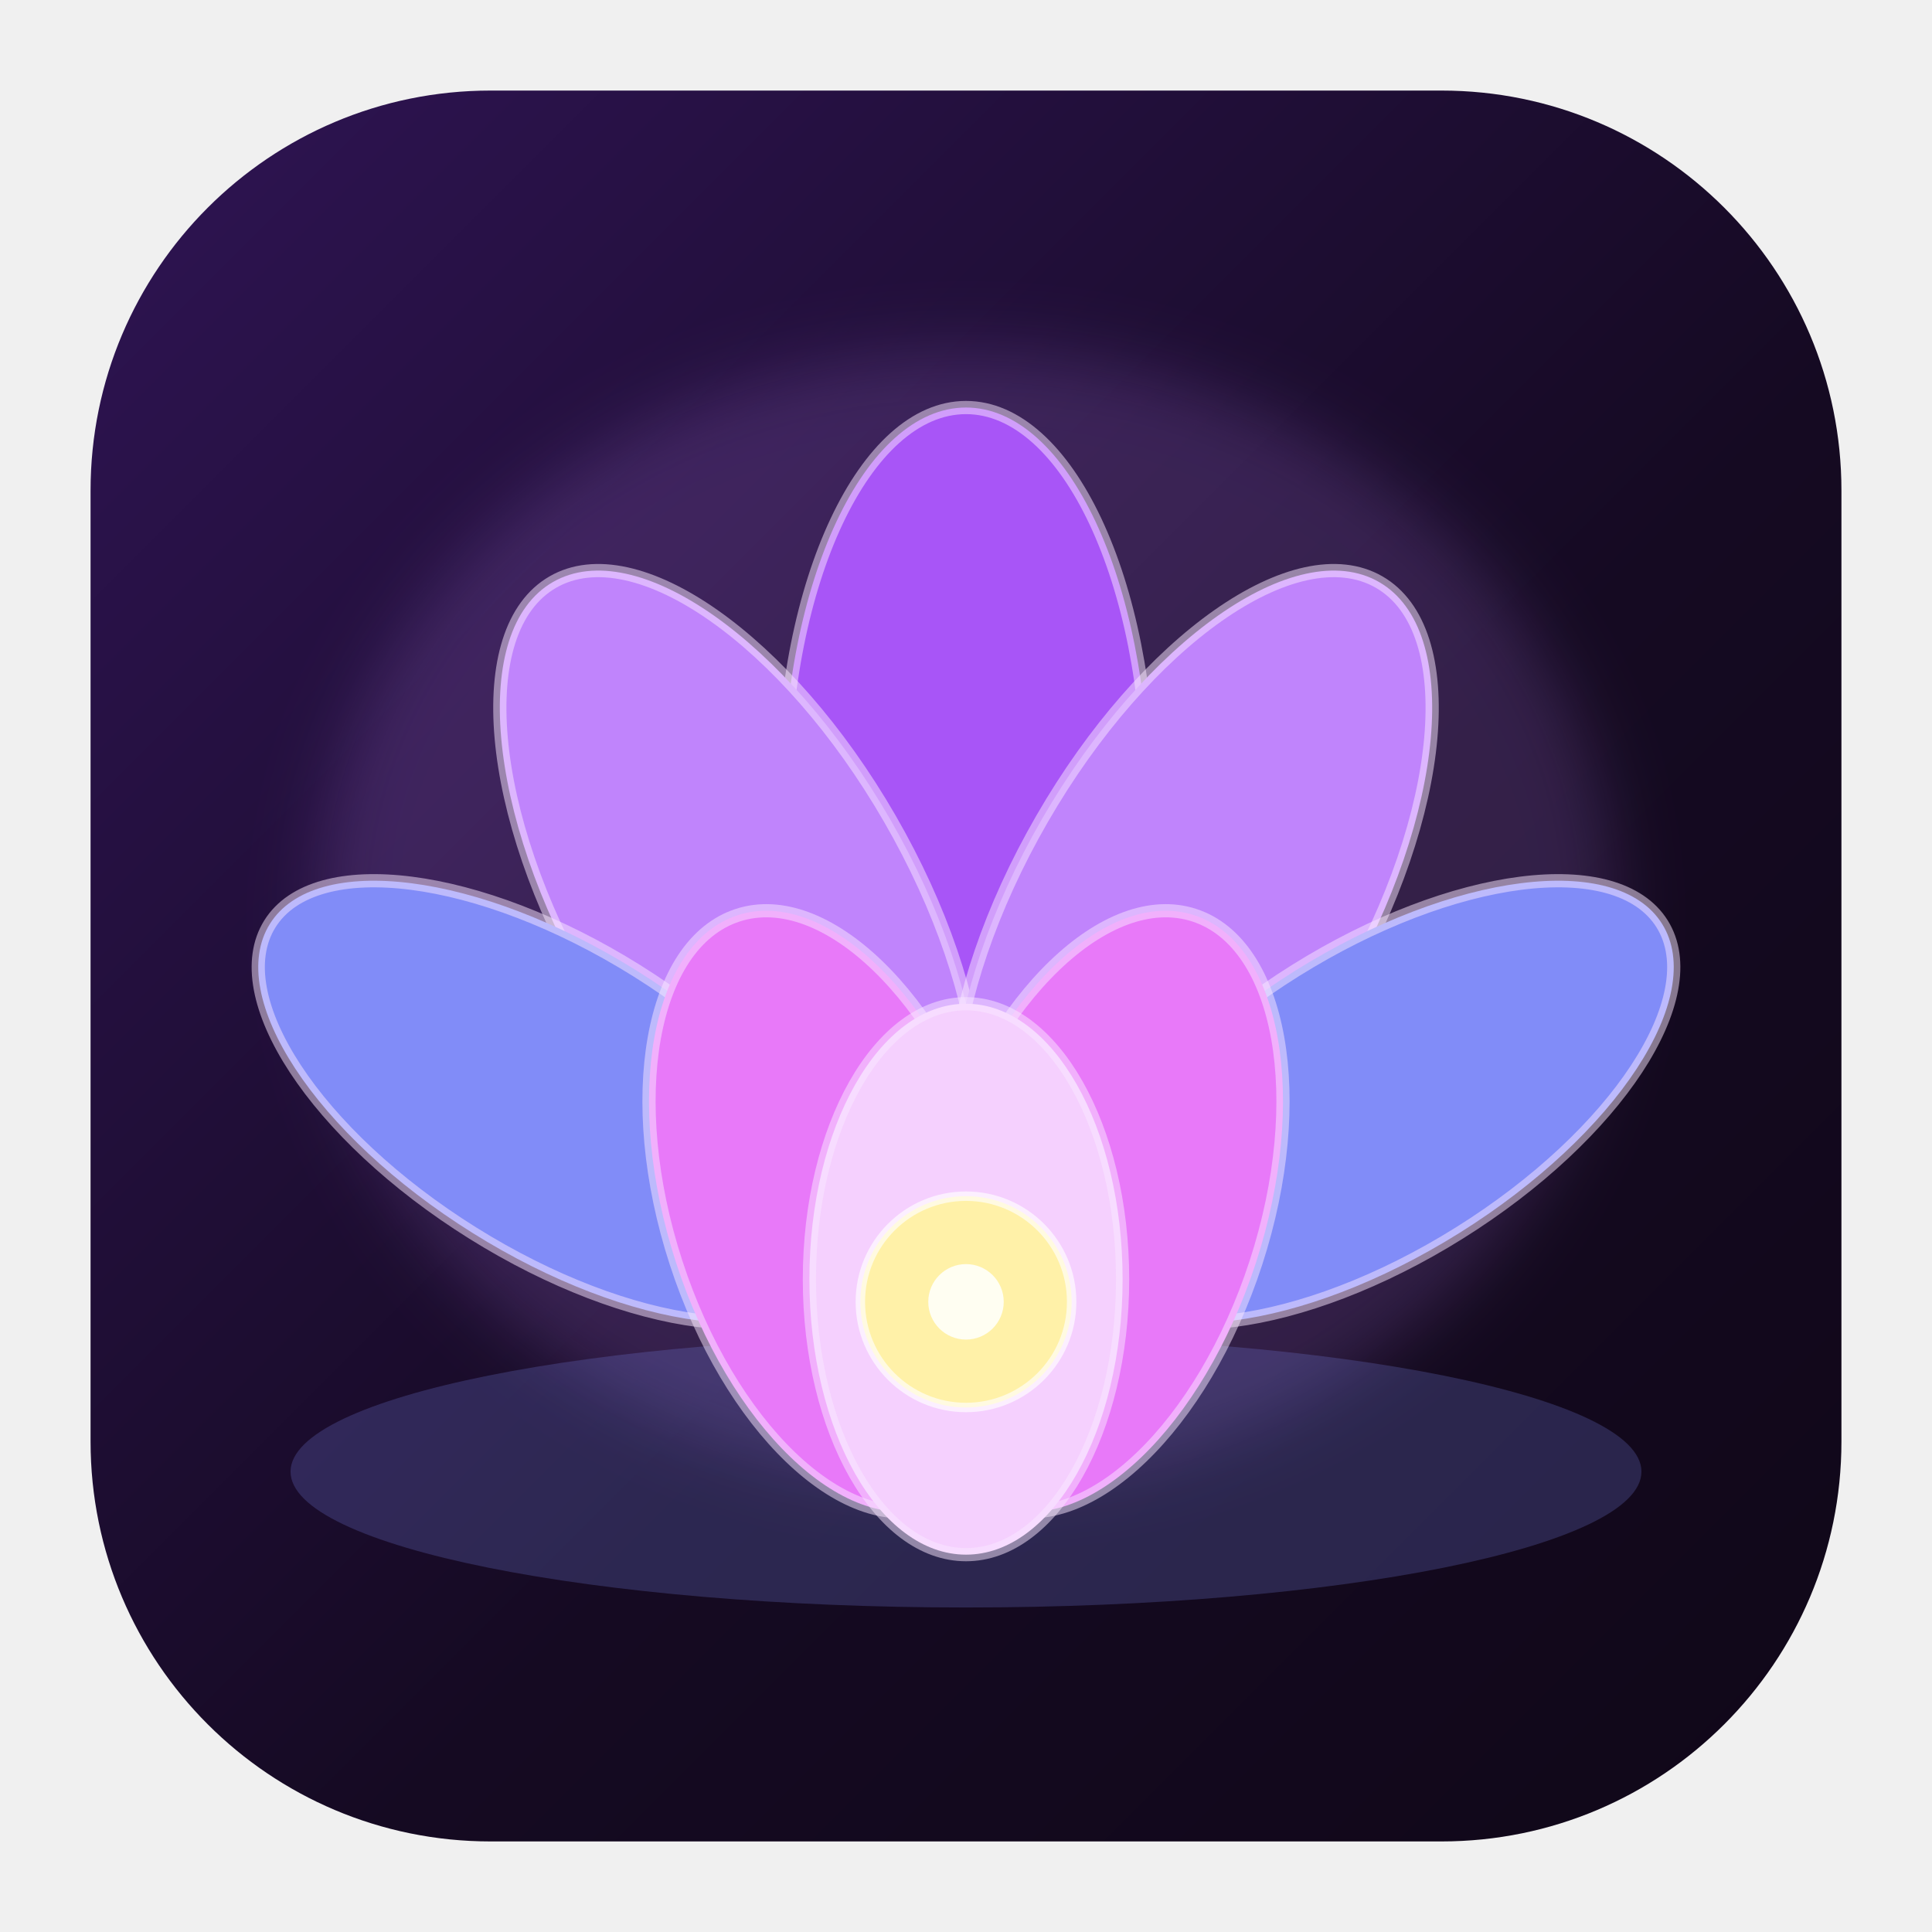
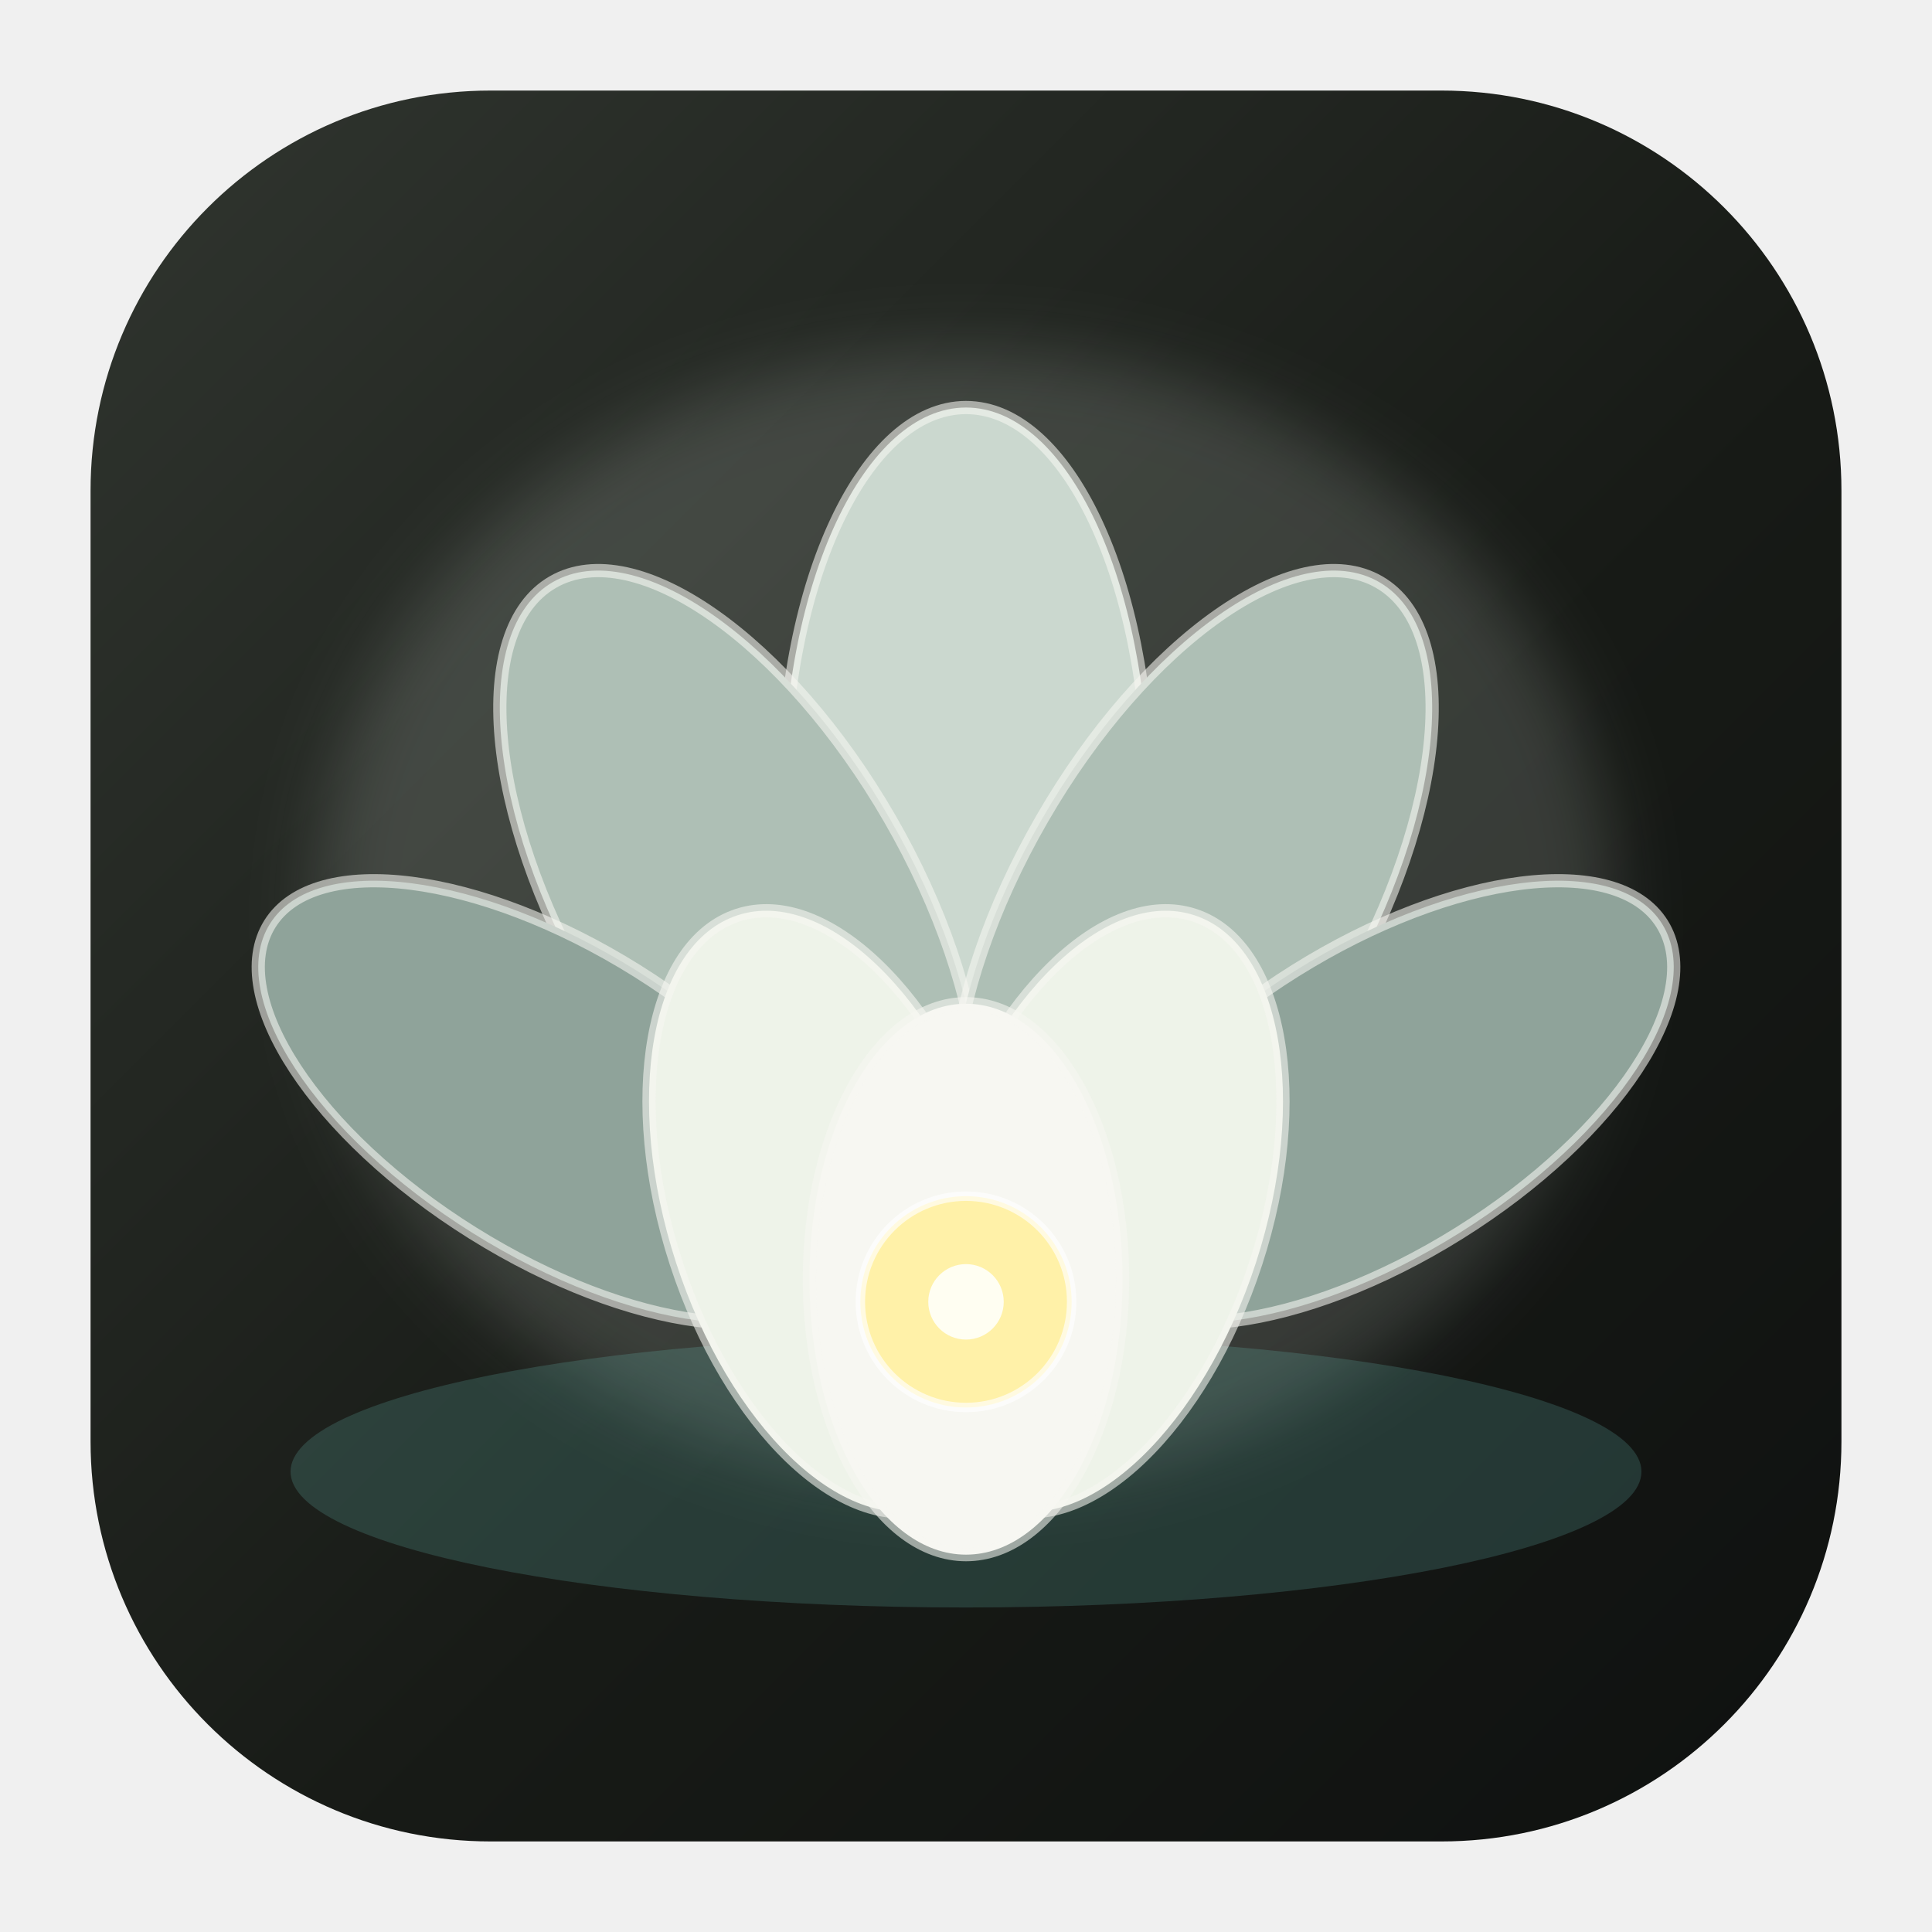
<svg xmlns="http://www.w3.org/2000/svg" viewBox="0 0 1024 1024" role="img" aria-label="Locus lotus app icon">
  <defs>
    <linearGradient id="bg" x1="0" y1="0" x2="1" y2="1">
-       <stop offset="0" stop-color="#2f1454" />
-       <stop offset=".58" stop-color="#150a22" />
-       <stop offset="1" stop-color="#100718" />
+       <stop offset="0" stop-color="#30352f" />
+       <stop offset=".58" stop-color="#171a16" />
+       <stop offset="1" stop-color="#0f1110" />
    </linearGradient>
    <filter id="soft" x="-20%" y="-20%" width="140%" height="140%">
      <feGaussianBlur stdDeviation="18" />
    </filter>
  </defs>
  <rect x="48" y="48" width="928" height="928" rx="212" fill="url(#bg)" />
-   <ellipse cx="512" cy="486" rx="344" ry="300" fill="#c084fc" opacity=".18" filter="url(#soft)" />
-   <ellipse cx="512" cy="780" rx="358" ry="72" fill="#818cf8" opacity=".22" />
-   <g stroke="#fae8ff" stroke-width="7" stroke-opacity=".5">
-     <ellipse cx="512" cy="422" rx="97" ry="206" fill="#a855f7" transform="rotate(0 512 422)" />
-     <ellipse cx="392" cy="480" rx="92" ry="198" fill="#c084fc" transform="rotate(-30 392 480)" />
-     <ellipse cx="632" cy="480" rx="92" ry="198" fill="#c084fc" transform="rotate(30 632 480)" />
-     <ellipse cx="294" cy="584" rx="82" ry="178" fill="#818cf8" transform="rotate(-58 294 584)" />
-     <ellipse cx="730" cy="584" rx="82" ry="178" fill="#818cf8" transform="rotate(58 730 584)" />
-     <ellipse cx="442" cy="642" rx="88" ry="165" fill="#e879f9" transform="rotate(-18 442 642)" />
-     <ellipse cx="582" cy="642" rx="88" ry="165" fill="#e879f9" transform="rotate(18 582 642)" />
-     <ellipse cx="512" cy="678" rx="83" ry="146" fill="#f5d0fe" />
+   <ellipse cx="512" cy="486" rx="344" ry="300" fill="#edf6ef" opacity=".16" filter="url(#soft)" />
+   <ellipse cx="512" cy="780" rx="358" ry="72" fill="#77d7cf" opacity=".18" />
+   <g stroke="#f7f7f2" stroke-width="7" stroke-opacity=".58">
+     <ellipse cx="512" cy="422" rx="97" ry="206" fill="#cbd8cf" transform="rotate(0 512 422)" />
+     <ellipse cx="392" cy="480" rx="92" ry="198" fill="#aebfb5" transform="rotate(-30 392 480)" />
+     <ellipse cx="632" cy="480" rx="92" ry="198" fill="#aebfb5" transform="rotate(30 632 480)" />
+     <ellipse cx="294" cy="584" rx="82" ry="178" fill="#8fa39a" transform="rotate(-58 294 584)" />
+     <ellipse cx="730" cy="584" rx="82" ry="178" fill="#8fa39a" transform="rotate(58 730 584)" />
+     <ellipse cx="442" cy="642" rx="88" ry="165" fill="#eef3e9" transform="rotate(-18 442 642)" />
+     <ellipse cx="582" cy="642" rx="88" ry="165" fill="#eef3e9" transform="rotate(18 582 642)" />
+     <ellipse cx="512" cy="678" rx="83" ry="146" fill="#f7f7f2" />
  </g>
  <circle cx="512" cy="690" r="56" fill="#fff1a8" stroke="#fff" stroke-opacity=".66" stroke-width="5" />
  <circle cx="512" cy="690" r="20" fill="#fffef2" />
</svg>
